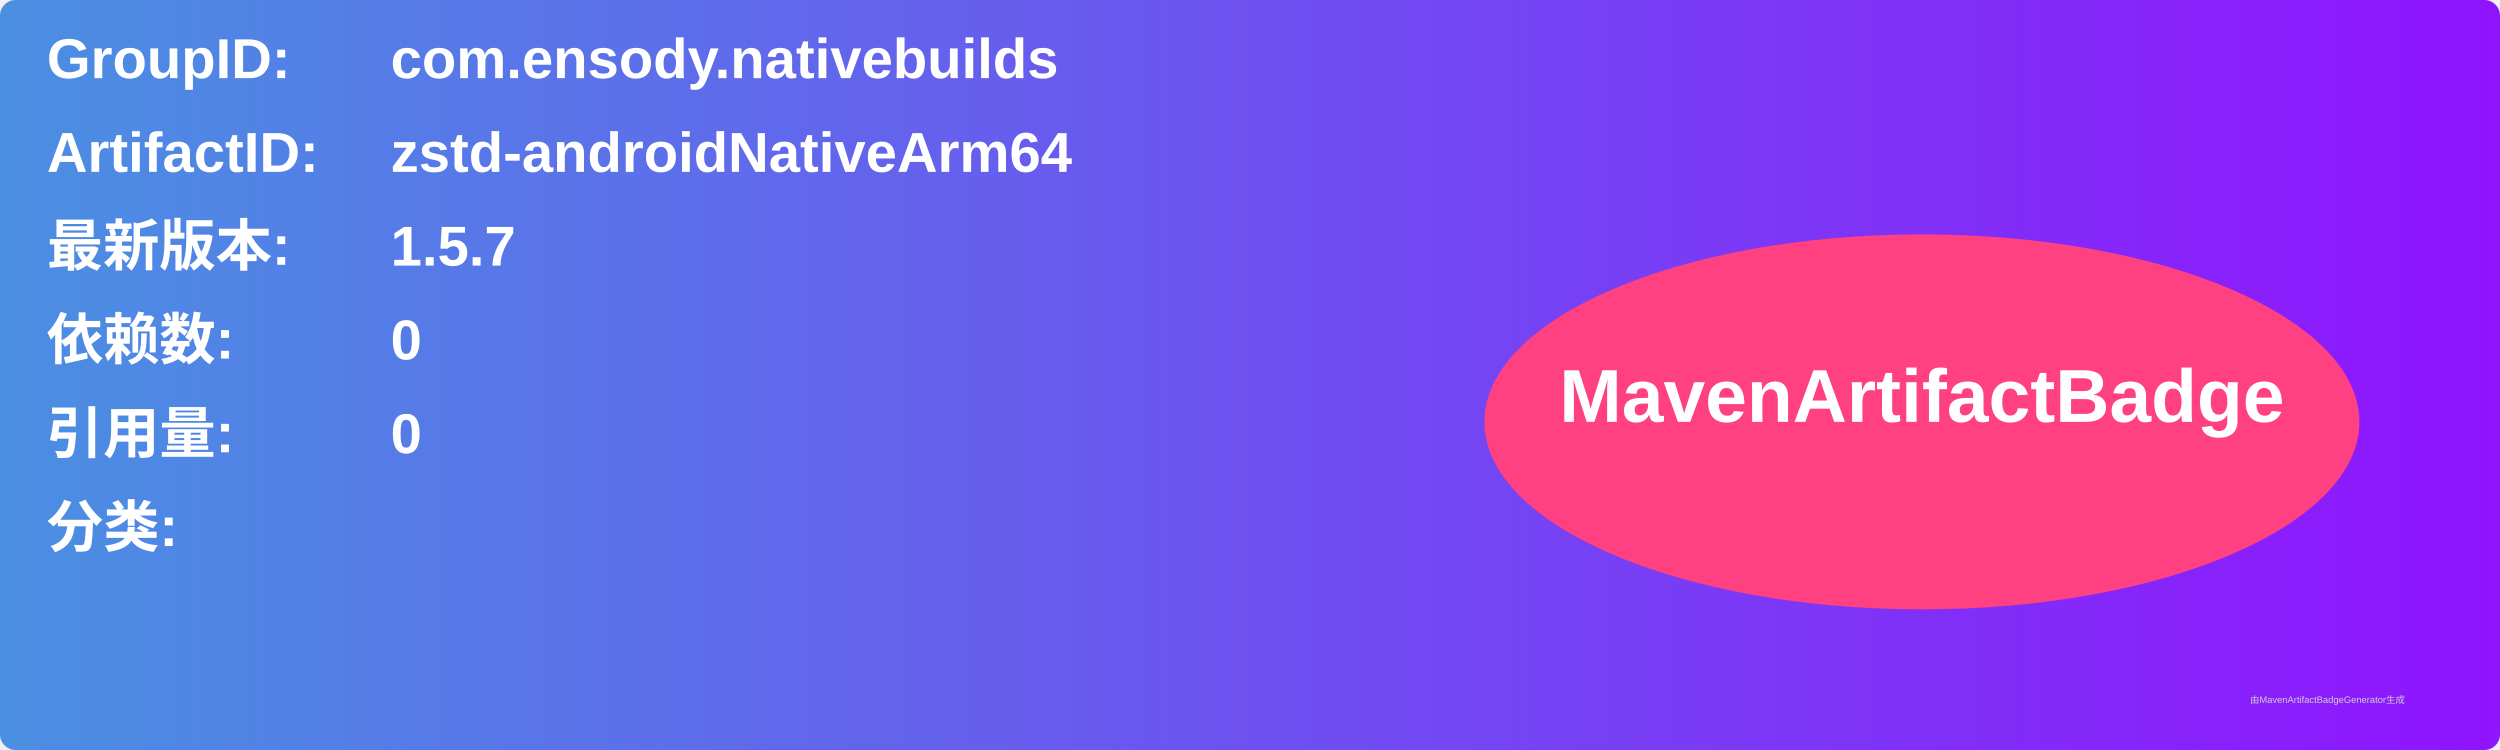
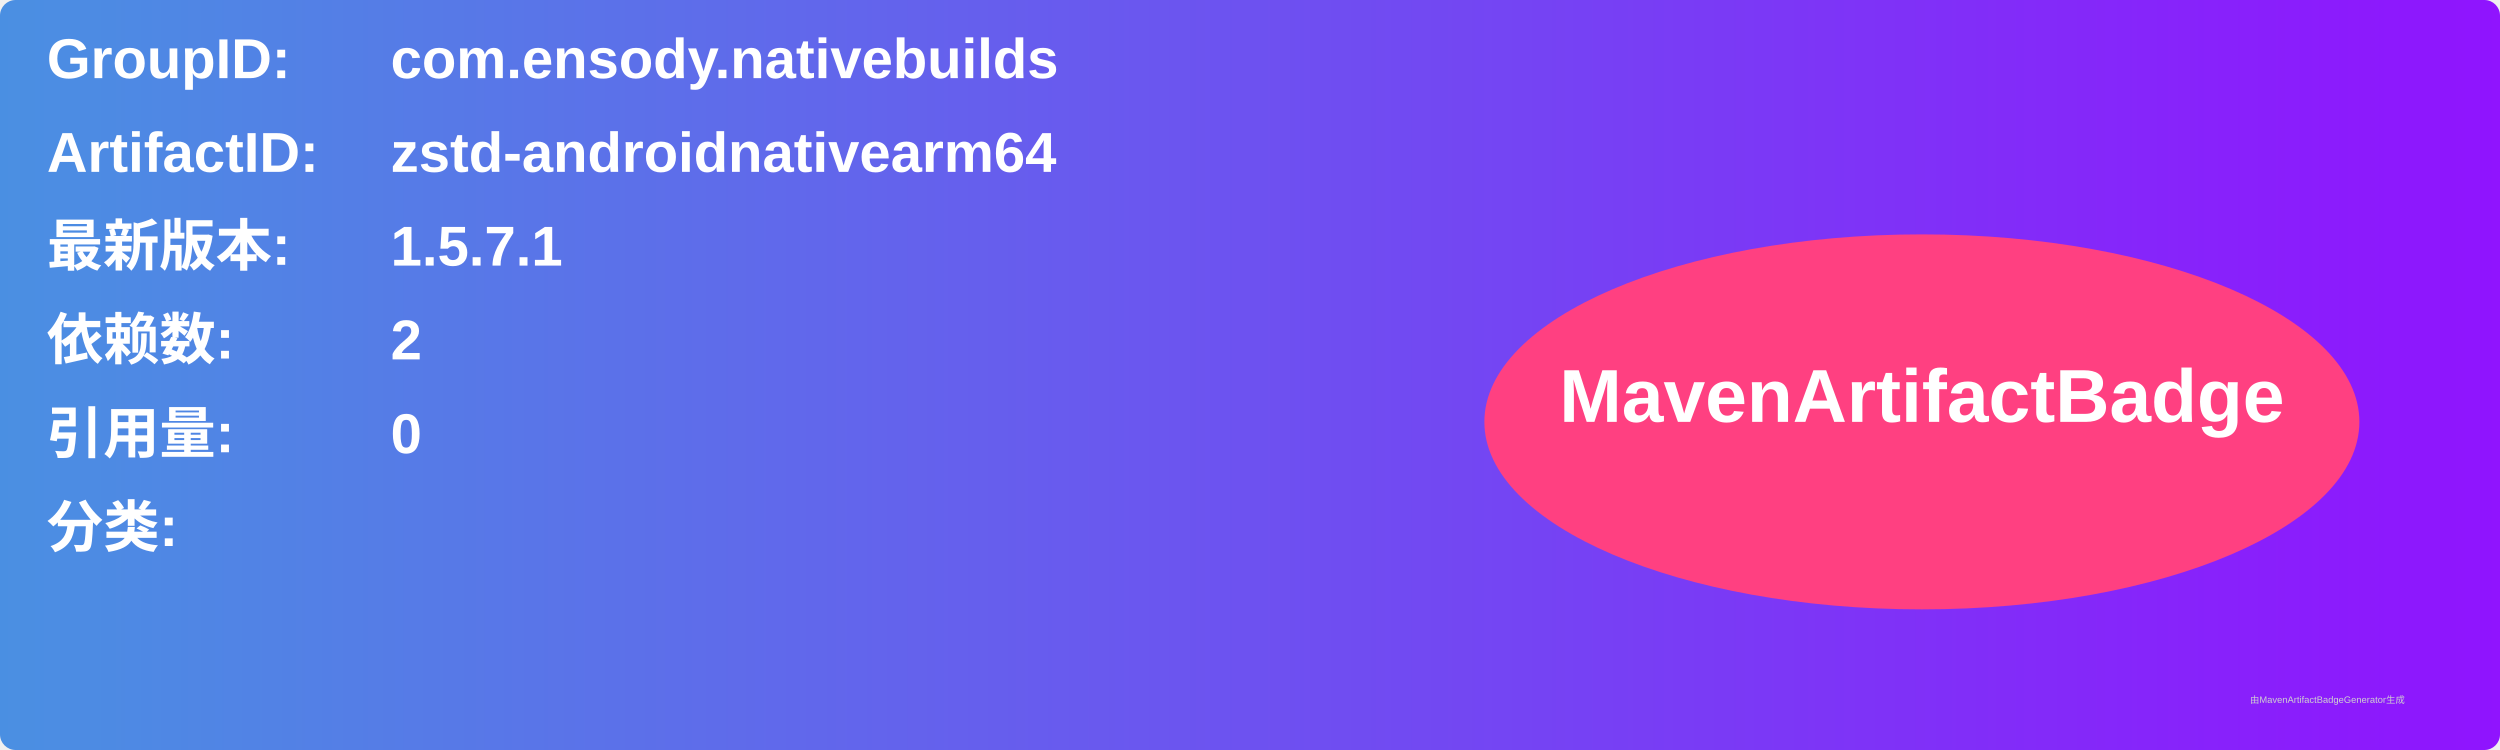
<svg xmlns="http://www.w3.org/2000/svg" width="800" height="240" viewBox="0 0 800 240">
  <linearGradient id="grad" x1="0%" y1="0%" x2="100%" y2="0%">
    <stop offset="0%" stop-color="#4a90e2" />
    <stop offset="100%" stop-color="#9013fe" />
  </linearGradient>
  <rect width="100%" height="100%" rx="5" ry="5" fill="url(#grad)" />
  <g transform="translate(15, 15)">
    <text x="0" y="10" font-family="Arial" font-size="18" fill="white" font-weight="bold" width="260">GroupID:</text>
    <text x="110" y="10" font-family="Arial" font-size="18" fill="white" font-weight="bold" width="460">com.ensody.nativebuilds</text>
    <text x="0" y="40" font-family="Arial" font-size="18" fill="white" font-weight="bold" width="260">ArtifactID:</text>
-     <text x="110" y="40" font-family="Arial" font-size="18" fill="white" font-weight="bold" width="460">zstd-androidNativeArm64</text>
+     <text x="110" y="40" font-family="Arial" font-size="18" fill="white" font-weight="bold" width="460">zstd-androidnativearm64</text>
    <text x="0" y="70" font-family="Arial" font-size="18" fill="white" font-weight="bold">最新版本:</text>
    <text x="110" y="70" font-family="Arial" font-size="18" fill="white" font-weight="bold">
-       <tspan font-weight="bold">1.5.7</tspan>
+       <tspan font-weight="bold">1.5.7.1</tspan>
    </text>
    <text x="0" y="100" font-family="Arial" font-size="18" fill="white" font-weight="bold">依赖数: </text>
    <text x="110" y="100" font-family="Arial" font-size="18" fill="white">
-       <tspan font-weight="bold">0</tspan>
+       <tspan font-weight="bold">2</tspan>
    </text>
    <text x="0" y="130" font-family="Arial" font-size="18" fill="white" font-weight="bold">引用量: </text>
    <text x="110" y="130" font-family="Arial" font-size="18" fill="white">
      <tspan font-weight="bold">0</tspan>
    </text>
    <text x="0" y="160" font-family="Arial" font-size="18" fill="white" font-weight="bold">分类:</text>
    <text x="10" y="190" font-family="Arial" font-size="10" fill="white">
      <tspan font-weight="bold" />
    </text>
    <ellipse cx="600" cy="120" rx="140" ry="60" fill="#ff4081" />
    <text x="600" y="120" text-anchor="middle" font-family="Arial" font-size="24" fill="white" font-weight="bold">MavenArtifactBadge</text>
  </g>
  <text x="720" y="225" font-family="Arial" font-size="3" fill="#d0d0d0">由MavenArtifactBadgeGenerator生成</text>
</svg>
